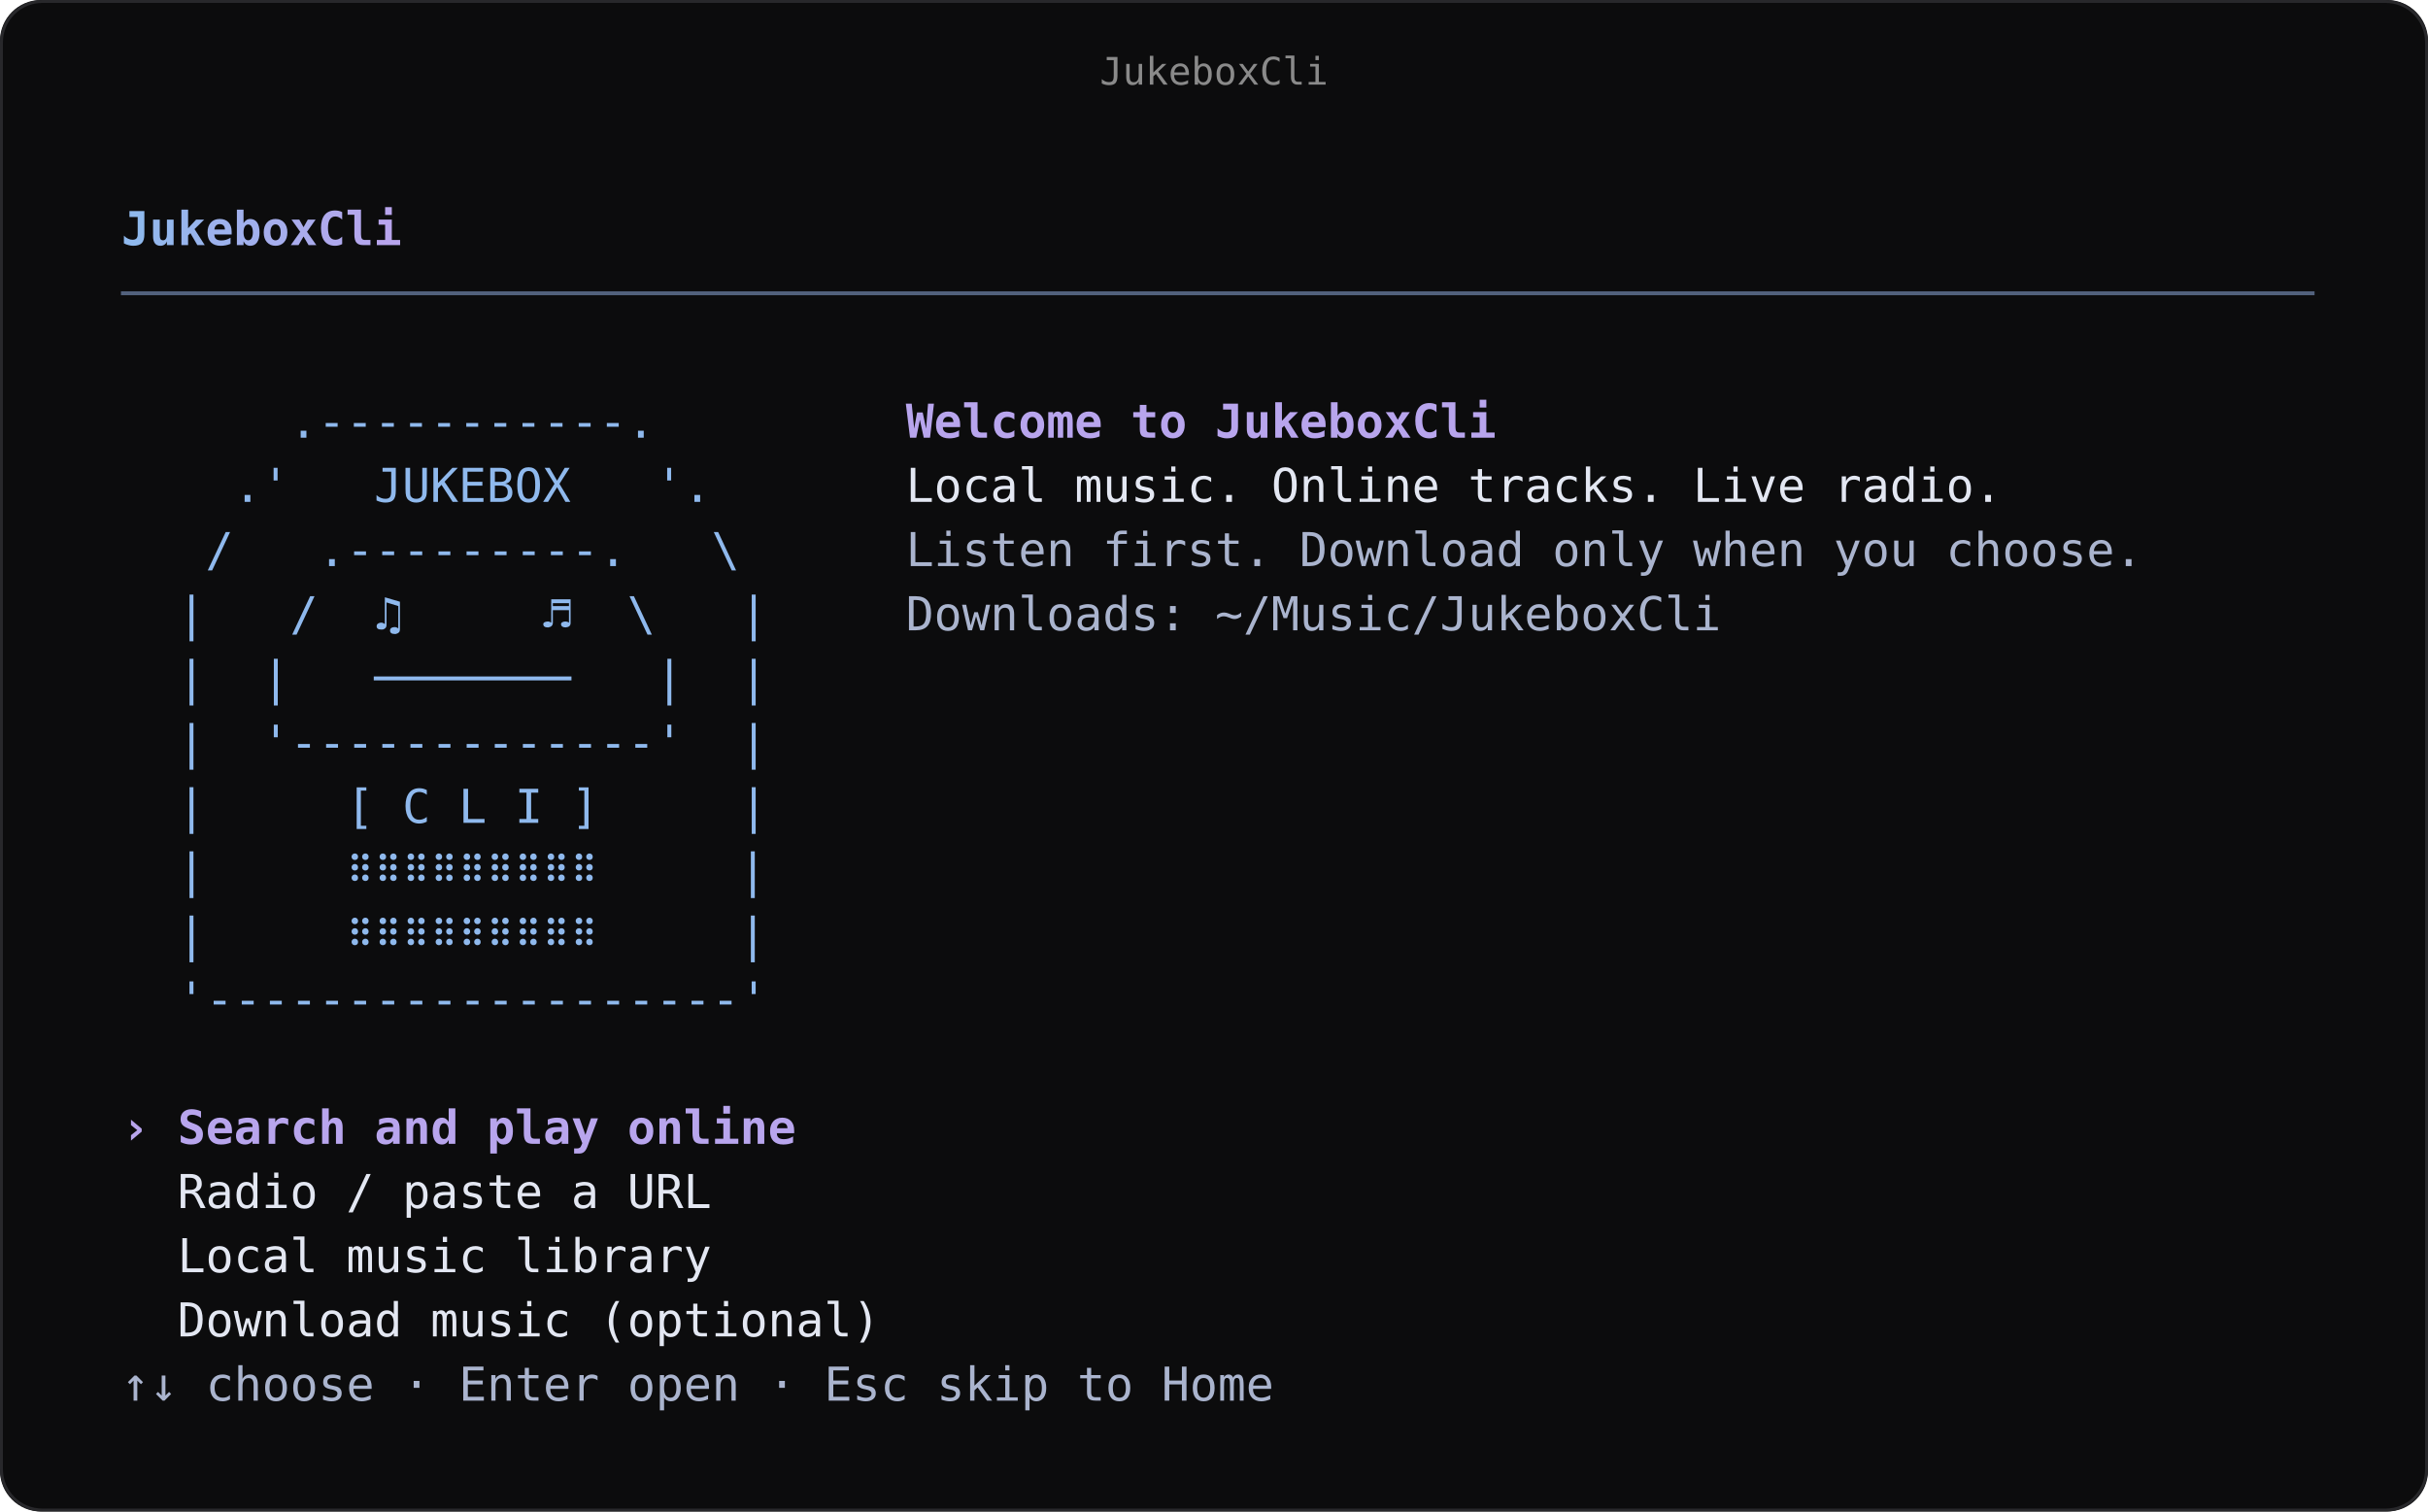
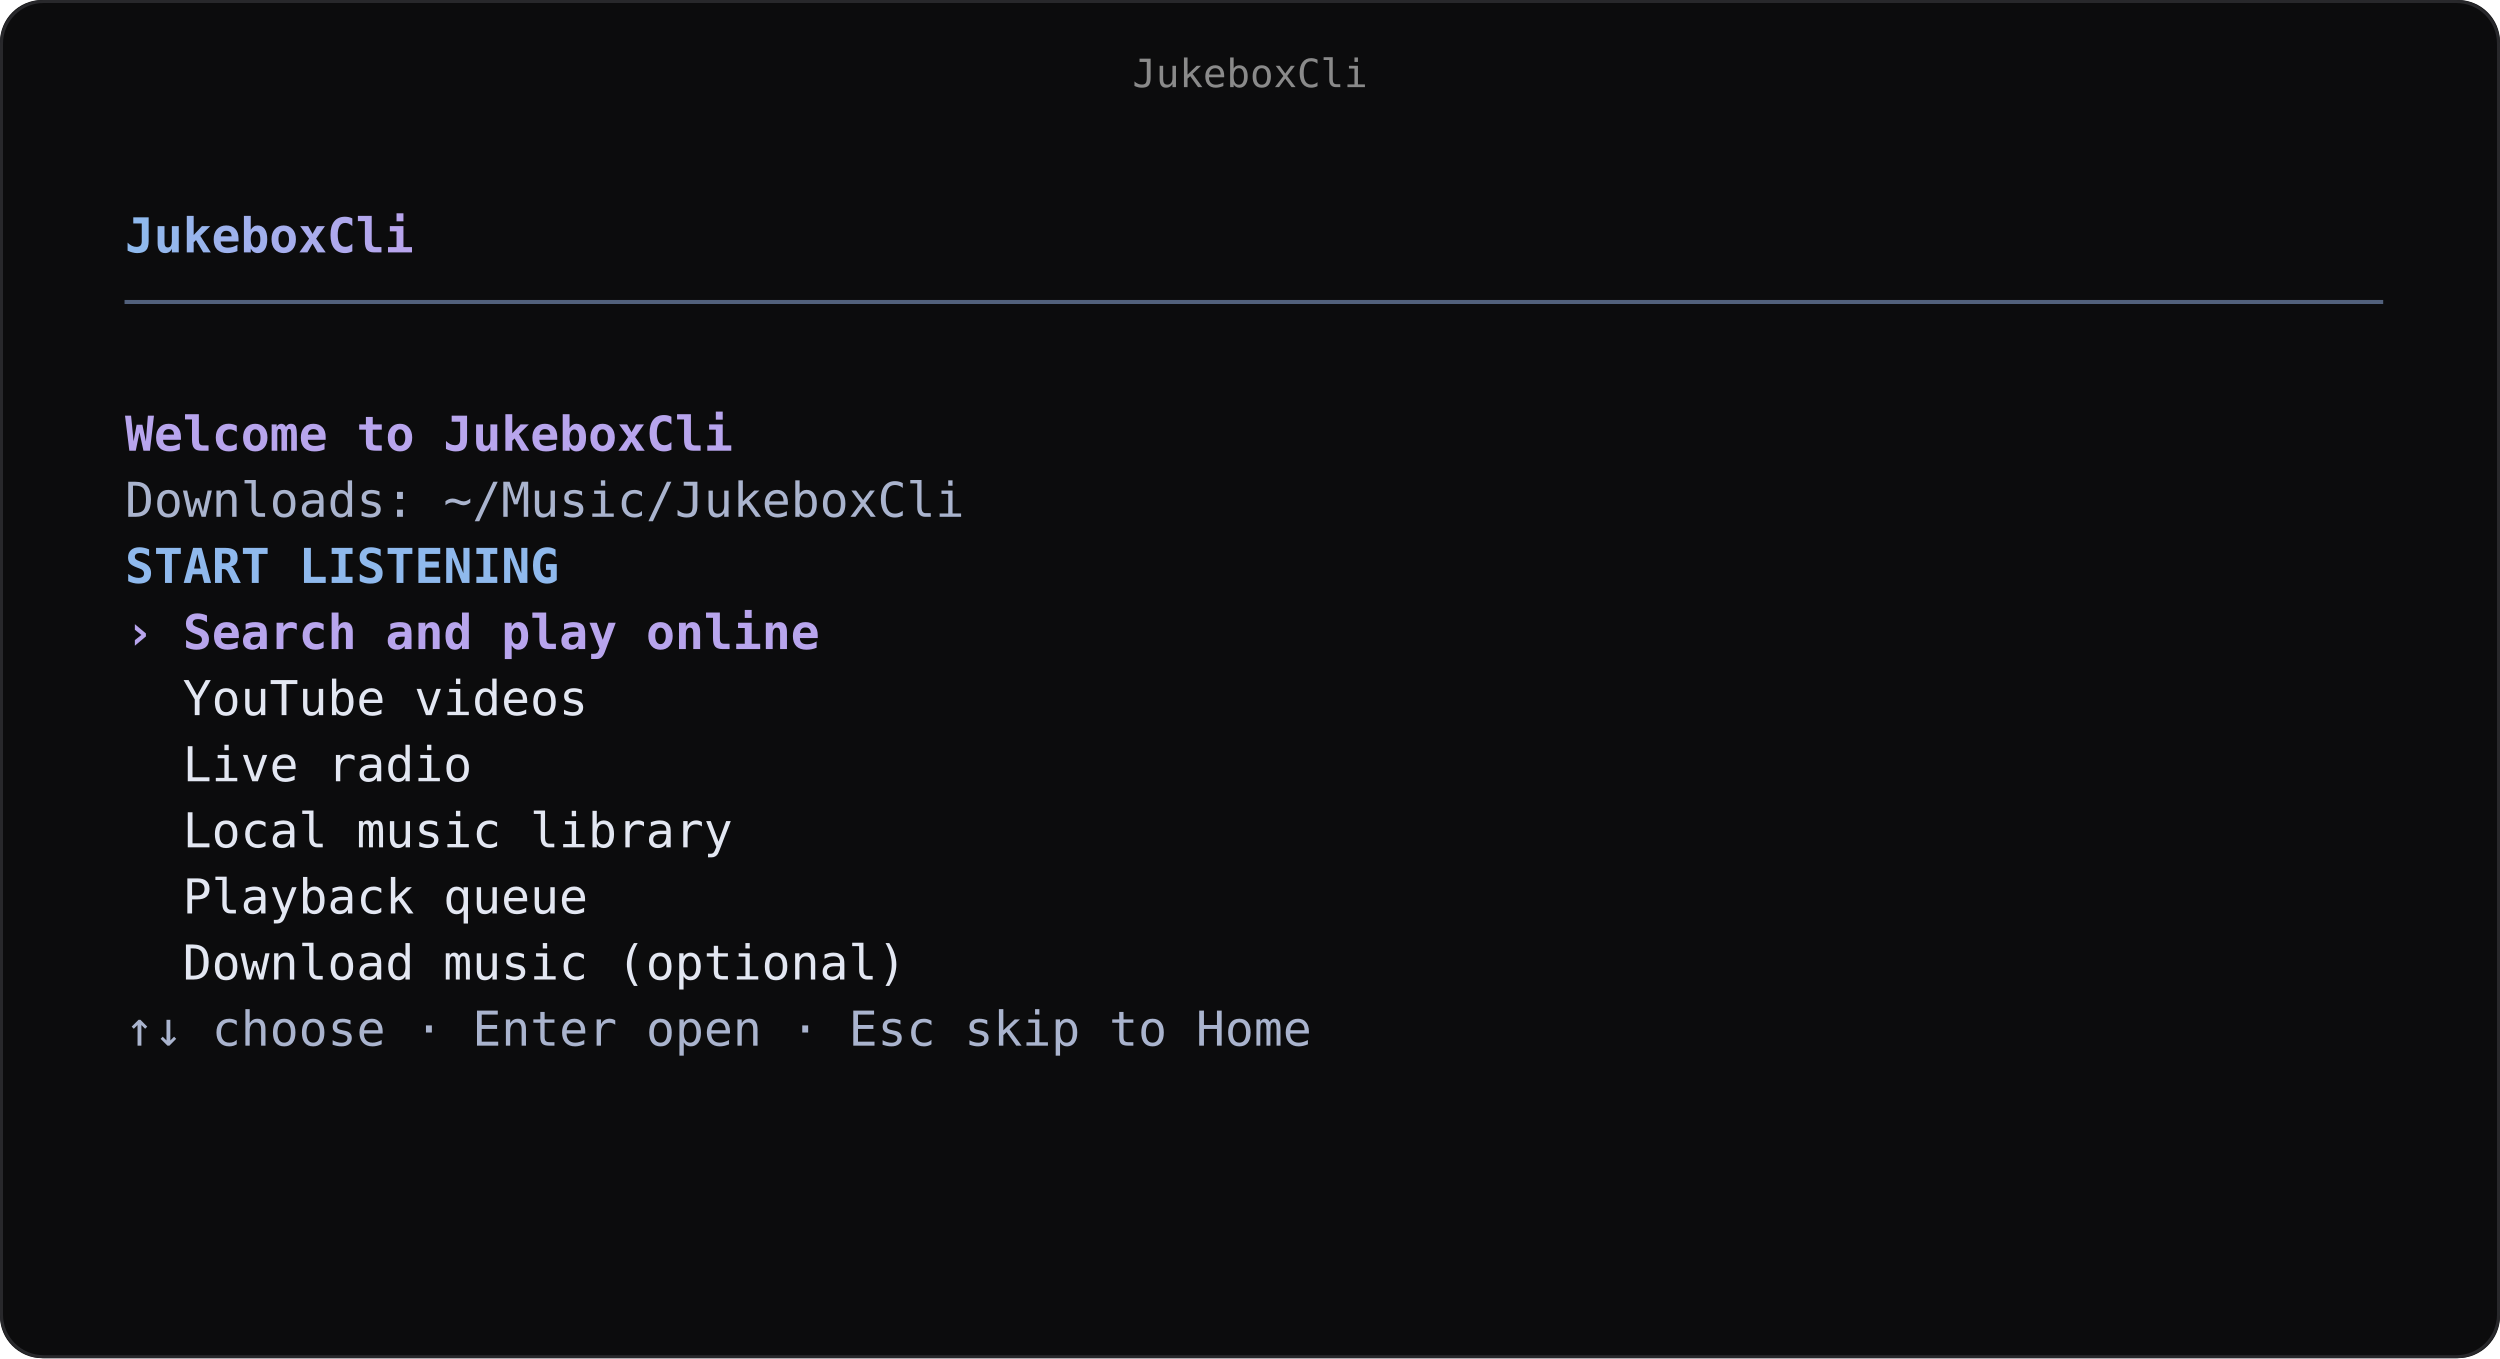
- <svg xmlns="http://www.w3.org/2000/svg" width="832" height="518" viewBox="0 0 832 518" style="max-width: 832px; width: 100%; height: auto;" role="img">
+ <svg xmlns="http://www.w3.org/2000/svg" width="832" height="452" viewBox="0 0 832 452" style="max-width: 832px; width: 100%; height: auto;" role="img">
  <rect width="100%" height="100%" rx="14" fill="#0c0c0d" />
-   <rect x="0.5" y="0.5" width="831" height="517" rx="14" fill="none" stroke="#28282b" stroke-width="1" />
+   <rect x="0.5" y="0.5" width="831" height="451" rx="14" fill="none" stroke="#28282b" stroke-width="1" />
  <text x="416" y="29" text-anchor="middle" font-family="ui-monospace, &quot;Cascadia Mono&quot;, &quot;SF Mono&quot;, Menlo, Consolas, &quot;DejaVu Sans Mono&quot;, monospace" font-size="13" fill="#8a8a8a">JukeboxCli</text>
  <g font-family="ui-monospace, &quot;Cascadia Mono&quot;, &quot;SF Mono&quot;, Menlo, Consolas, &quot;DejaVu Sans Mono&quot;, monospace" font-size="16" fill="#d8d0c6">
    <text x="41.6" y="84" textLength="9.6" lengthAdjust="spacingAndGlyphs" xml:space="preserve" fill="#8fb9ed" font-weight="600">J</text>
    <text x="51.2" y="84" textLength="9.6" lengthAdjust="spacingAndGlyphs" xml:space="preserve" fill="#94b7ed" font-weight="600">u</text>
    <text x="60.8" y="84" textLength="9.6" lengthAdjust="spacingAndGlyphs" xml:space="preserve" fill="#98b5ed" font-weight="600">k</text>
    <text x="70.4" y="84" textLength="9.6" lengthAdjust="spacingAndGlyphs" xml:space="preserve" fill="#9db2ed" font-weight="600">e</text>
    <text x="80" y="84" textLength="9.6" lengthAdjust="spacingAndGlyphs" xml:space="preserve" fill="#a1b0ed" font-weight="600">b</text>
    <text x="89.6" y="84" textLength="9.6" lengthAdjust="spacingAndGlyphs" xml:space="preserve" fill="#a6aeed" font-weight="600">o</text>
    <text x="99.2" y="84" textLength="9.6" lengthAdjust="spacingAndGlyphs" xml:space="preserve" fill="#aaaced" font-weight="600">x</text>
    <text x="108.8" y="84" textLength="9.6" lengthAdjust="spacingAndGlyphs" xml:space="preserve" fill="#afa9ed" font-weight="600">C</text>
    <text x="118.4" y="84" textLength="9.6" lengthAdjust="spacingAndGlyphs" xml:space="preserve" fill="#b3a7ed" font-weight="600">l</text>
    <text x="128" y="84" textLength="9.6" lengthAdjust="spacingAndGlyphs" xml:space="preserve" fill="#b8a5ed" font-weight="600">i</text>
    <text x="41.6" y="106" textLength="748.8" lengthAdjust="spacingAndGlyphs" xml:space="preserve" fill="#52617c">──────────────────────────────────────────────────────────────────────────────</text>
-     <text x="99.2" y="150" textLength="124.8" lengthAdjust="spacingAndGlyphs" xml:space="preserve" fill="#8fb9ed">.-----------.</text>
-     <text x="310.4" y="150" textLength="201.6" lengthAdjust="spacingAndGlyphs" xml:space="preserve" fill="#b8a5ed" font-weight="600">Welcome to JukeboxCli</text>
-     <text x="80" y="172" textLength="163.2" lengthAdjust="spacingAndGlyphs" xml:space="preserve" fill="#8fb9ed">.'   JUKEBOX   '.</text>
-     <text x="310.4" y="172" textLength="374.4" lengthAdjust="spacingAndGlyphs" xml:space="preserve" fill="#e3e7f2">Local music. Online tracks. Live radio.</text>
-     <text x="70.4" y="194" textLength="182.4" lengthAdjust="spacingAndGlyphs" xml:space="preserve" fill="#8fb9ed">/   .---------.   \</text>
-     <text x="310.4" y="194" textLength="422.4" lengthAdjust="spacingAndGlyphs" xml:space="preserve" fill="#aab4ce">Listen first. Download only when you choose.</text>
-     <text x="60.8" y="216" textLength="201.6" lengthAdjust="spacingAndGlyphs" xml:space="preserve" fill="#8fb9ed">|   /  ♫     ♬  \   |</text>
-     <text x="310.4" y="216" textLength="278.4" lengthAdjust="spacingAndGlyphs" xml:space="preserve" fill="#aab4ce">Downloads: ~/Music/JukeboxCli</text>
-     <text x="60.8" y="238" textLength="201.6" lengthAdjust="spacingAndGlyphs" xml:space="preserve" fill="#8fb9ed">|  |   ───────   |  |</text>
-     <text x="60.8" y="260" textLength="201.6" lengthAdjust="spacingAndGlyphs" xml:space="preserve" fill="#8fb9ed">|  '-------------'  |</text>
-     <text x="60.8" y="282" textLength="201.6" lengthAdjust="spacingAndGlyphs" xml:space="preserve" fill="#8fb9ed">|     [ C L I ]     |</text>
-     <text x="60.8" y="304" textLength="201.6" lengthAdjust="spacingAndGlyphs" xml:space="preserve" fill="#8fb9ed">|     ⠿⠿⠿⠿⠿⠿⠿⠿⠿     |</text>
-     <text x="60.8" y="326" textLength="201.6" lengthAdjust="spacingAndGlyphs" xml:space="preserve" fill="#8fb9ed">|     ⠿⠿⠿⠿⠿⠿⠿⠿⠿     |</text>
-     <text x="60.8" y="348" textLength="201.6" lengthAdjust="spacingAndGlyphs" xml:space="preserve" fill="#8fb9ed">'-------------------'</text>
-     <text x="41.6" y="392" textLength="230.4" lengthAdjust="spacingAndGlyphs" xml:space="preserve" fill="#b8a5ed" font-weight="600">› Search and play online</text>
-     <text x="60.8" y="414" textLength="182.4" lengthAdjust="spacingAndGlyphs" xml:space="preserve" fill="#e3e7f2">Radio / paste a URL</text>
-     <text x="60.8" y="436" textLength="182.4" lengthAdjust="spacingAndGlyphs" xml:space="preserve" fill="#e3e7f2">Local music library</text>
-     <text x="60.8" y="458" textLength="240" lengthAdjust="spacingAndGlyphs" xml:space="preserve" fill="#e3e7f2">Download music (optional)</text>
-     <text x="41.6" y="480" textLength="393.6" lengthAdjust="spacingAndGlyphs" xml:space="preserve" fill="#aab4ce">↑↓ choose · Enter open · Esc skip to Home</text>
+     <text x="41.6" y="150" textLength="201.6" lengthAdjust="spacingAndGlyphs" xml:space="preserve" fill="#b8a5ed" font-weight="600">Welcome to JukeboxCli</text>
+     <text x="41.6" y="172" textLength="278.4" lengthAdjust="spacingAndGlyphs" xml:space="preserve" fill="#aab4ce">Downloads: ~/Music/JukeboxCli</text>
+     <text x="41.6" y="194" textLength="144" lengthAdjust="spacingAndGlyphs" xml:space="preserve" fill="#8fb9ed" font-weight="600">START LISTENING</text>
+     <text x="41.6" y="216" textLength="230.4" lengthAdjust="spacingAndGlyphs" xml:space="preserve" fill="#b8a5ed" font-weight="600">› Search and play online</text>
+     <text x="60.8" y="238" textLength="134.4" lengthAdjust="spacingAndGlyphs" xml:space="preserve" fill="#e3e7f2">YouTube videos</text>
+     <text x="60.8" y="260" textLength="96" lengthAdjust="spacingAndGlyphs" xml:space="preserve" fill="#e3e7f2">Live radio</text>
+     <text x="60.8" y="282" textLength="182.4" lengthAdjust="spacingAndGlyphs" xml:space="preserve" fill="#e3e7f2">Local music library</text>
+     <text x="60.8" y="304" textLength="134.4" lengthAdjust="spacingAndGlyphs" xml:space="preserve" fill="#e3e7f2">Playback queue</text>
+     <text x="60.8" y="326" textLength="240" lengthAdjust="spacingAndGlyphs" xml:space="preserve" fill="#e3e7f2">Download music (optional)</text>
+     <text x="41.6" y="348" textLength="393.6" lengthAdjust="spacingAndGlyphs" xml:space="preserve" fill="#aab4ce">↑↓ choose · Enter open · Esc skip to Home</text>
  </g>
</svg>
